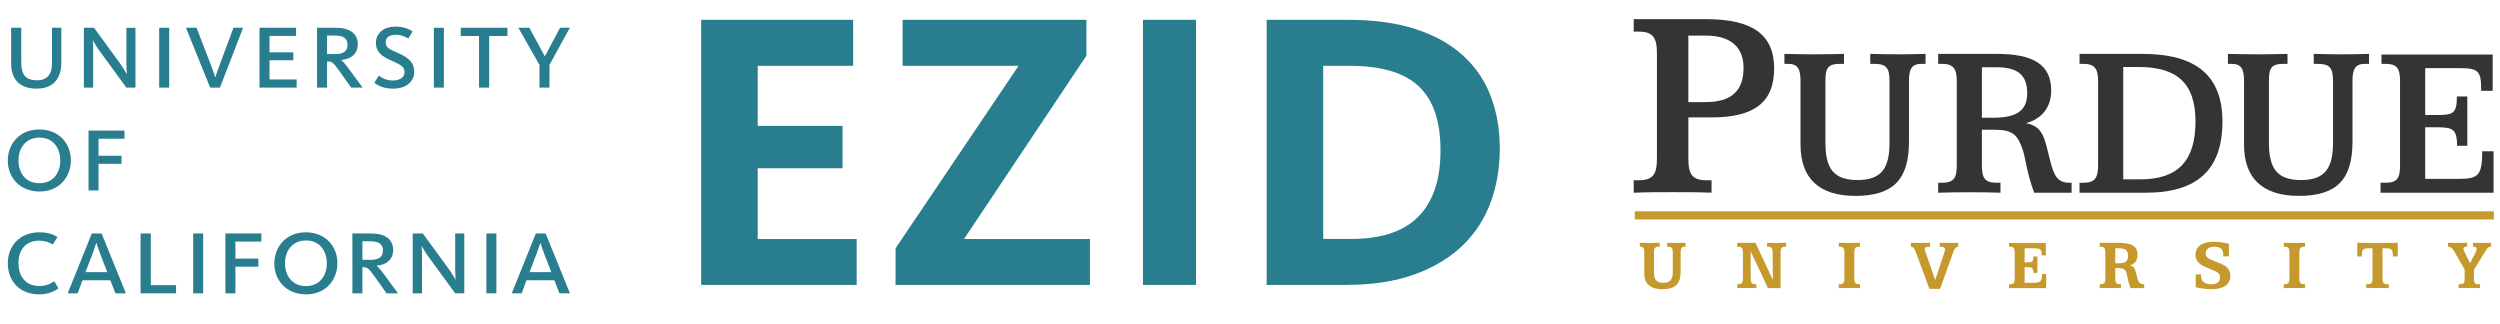
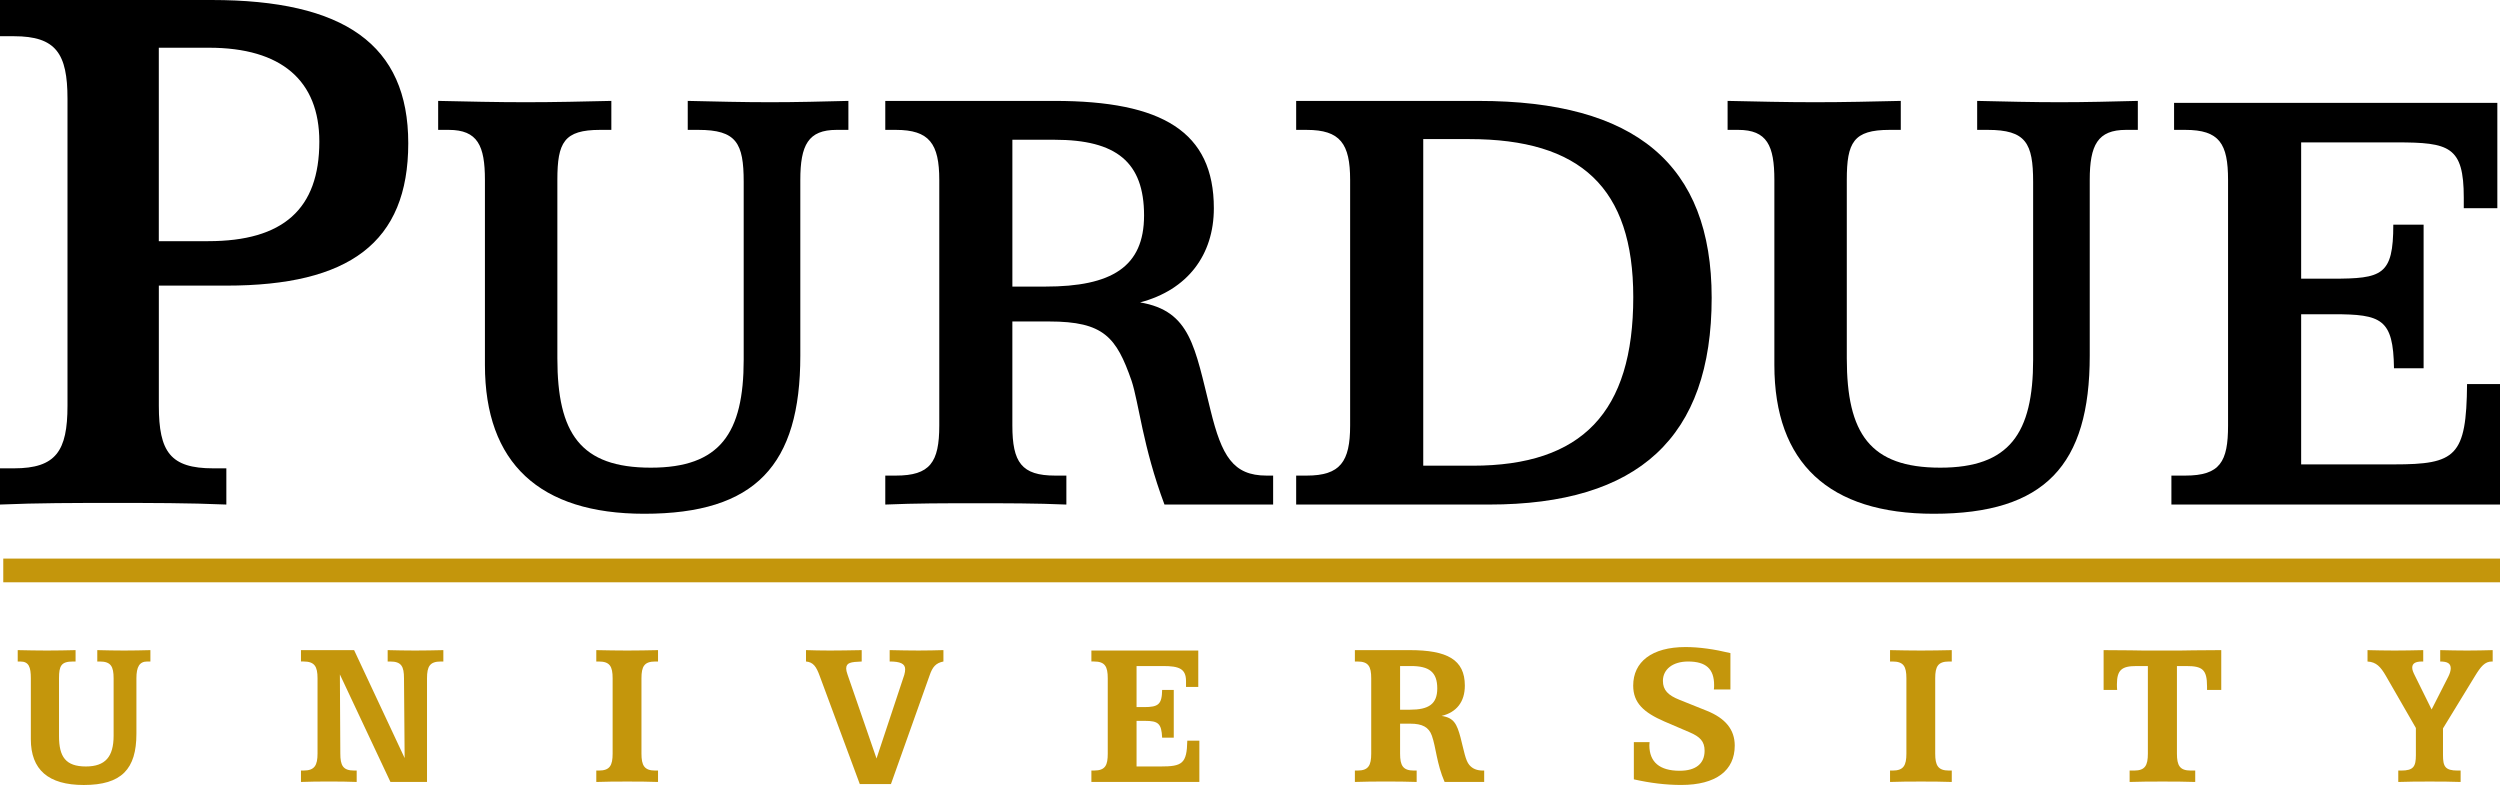
- <svg xmlns="http://www.w3.org/2000/svg" id="svg3336" height="65.282pt" width="504.62pt" version="1.1" viewBox="0 0 504.617 65.282">
-   <g fill="#287d8f">
-     <path id="path5458" d="m152.94 33.965h17.125v-8.562h-17.125v-12.125h19.262v-9.277h-30.676v53.508h31.391v-9.273h-19.977zm66.348-22.73v-7.234h-37.098v9.277h23.41l-24.836 36.84v7.391h39.238v-9.273h-25.41zm11.418 46.273h10.699v-53.508h-10.699zm64.633-46.273c-2.519-2.305-5.703-4.086-9.559-5.344-3.859-1.258-8.41-1.891-13.66-1.891h-16.445v53.508h16.043c5.305 0 9.91-0.711 13.82-2.129 3.91-1.418 7.137-3.359 9.68-5.824 2.543-2.461 4.434-5.367 5.664-8.715 1.234-3.348 1.848-6.953 1.848-10.809 0-3.856-0.602-7.375-1.809-10.563-1.203-3.188-3.062-5.934-5.582-8.234m-9.117 32.559c-3.027 3.027-7.566 4.441-13.617 4.441h-5.516v-34.957h5.113c6.371 0 11.059 1.281 14.059 4.039 3 2.758 4.5 7.039 4.5 13.039 0 5.996-1.516 10.414-4.539 13.438" />
-     <path id="path5460" d="m2.246 12.815v-7.211h2.043v6.977c0 2.586 0.965 3.621 3.176 3.621 2.09 0 3.027-1.223 3.027-3.41v-7.188h1.883v7.027c0 3.215-1.598 5.262-4.984 5.262-3.547 0-5.144-1.996-5.144-5.078" />
-     <path id="path5462" d="m16.93 5.604h2.043l5.336 7.305c0.68 0.965 1.219 2 1.246 2h0.047s-0.094-0.941-0.094-1.855v-7.449h1.832v12.078h-1.832l-5.664-7.754c-0.562-0.824-1.082-1.789-1.082-1.789h-0.023s0.07 0.801 0.07 1.551v7.992h-1.879z" />
-     <path id="path5464" d="m32.129 17.682h2.023v-12.078h-2.023z" />
-     <path id="path5466" d="m37.535 5.604h2.137l3.055 7.918c0.352 0.895 0.703 2.043 0.703 2.066h0.051c0-0.023 0.352-1.148 0.699-2.066l2.941-7.918h1.949l-4.676 12.078h-1.973z" />
-     <path id="path5468" d="m52.383 5.604v12.078h7.496v-1.645h-5.477v-3.875h4.797v-1.602h-4.797v-3.312h5.359v-1.645z" />
-     <path id="path5470" d="m63.992 5.604h3.781c2.816 0 4.441 1.148 4.441 3.336 0 2.066-1.504 2.984-3.316 3.172v0.047c0.262 0.188 0.707 0.633 1.434 1.645l2.867 3.879h-2.324l-2.445-3.457c-1.199-1.668-1.48-1.809-2.207-1.809h-0.211v5.266h-2.019zm3.734 5.309c1.691 0 2.418-0.633 2.418-1.879 0-1.27-0.797-1.855-2.535-1.855h-1.598v3.734z" />
-     <path id="path5472" d="m75.571 16.694 0.895-1.434c0.328 0.234 1.223 0.988 2.82 0.988 1.434 0 2.371-0.637 2.371-1.691 0-1.27-1.148-1.621-2.914-2.445-1.551-0.707-2.867-1.574-2.867-3.477 0-2.113 1.812-3.266 3.902-3.266 1.973 0 2.984 0.633 3.5 0.984l-0.867 1.434c-0.449-0.305-1.363-0.773-2.562-0.773-1.152 0-1.996 0.492-1.996 1.527 0 1.148 1.008 1.504 2.324 2.09 1.691 0.754 3.43 1.621 3.43 3.828 0 2.117-1.691 3.434-4.297 3.434-2.023 0-3.246-0.754-3.738-1.199" />
-     <path id="path5474" d="m87.574 17.682h2.023v-12.078h-2.023z" />
-     <path id="path5476" d="m93.004 5.604v1.668h3.688v10.41h2.047v-10.41h3.688v-1.668z" />
-     <path id="path5478" d="m113.05 5.604-3.055 5.734h-0.047l-3.106-5.734h-2.207l4.254 7.496v4.582h2.019v-4.582l4.113-7.496z" />
-     <path id="path5480" d="m1.567 32.428c0-3.316 2.324-6.297 6.367-6.297s6.367 2.91 6.367 6.223c0 3.316-2.281 6.301-6.324 6.301-4.039 0-6.41-2.914-6.41-6.227m10.598 0c0-2.492-1.387-4.656-4.188-4.656-2.793 0-4.25 2.141-4.25 4.582 0 2.492 1.41 4.629 4.207 4.629 2.797 0 4.231-2.09 4.231-4.555" />
-     <path id="path5482" d="m17.871 26.365h7.258v1.641h-5.238v3.434h4.629v1.617h-4.629v5.383h-2.019z" />
-     <path id="path5484" d="m1.567 53.139c0-3.356 2.301-6.246 6.391-6.246 1.621 0 2.699 0.352 3.641 0.961l-0.961 1.504c-0.707-0.473-1.555-0.777-2.727-0.777-2.75 0-4.184 1.906-4.184 4.488 0 2.656 1.363 4.656 4.231 4.656 1.363 0 2.277-0.449 2.984-0.965l0.844 1.43c-0.656 0.566-2.066 1.227-3.898 1.227-4.113 0-6.32-2.914-6.32-6.277" />
-     <path id="path5486" d="m18.528 47.127h1.977l4.91 12.078h-2.113l-1.035-2.633h-5.617l-0.984 2.633h-2zm3.125 7.801-1.434-3.688c-0.398-1.059-0.75-2.188-0.75-2.188h-0.047s-0.375 1.176-0.754 2.188l-1.41 3.688z" />
-     <path id="path5488" d="m28.371 47.127v12.078h7.168v-1.648h-5.098v-10.43z" />
-     <path id="path5490" d="m38.992 59.205h2.019v-12.078h-2.019z" />
-     <path id="path5492" d="m45.496 47.127v12.078h2.023v-5.383h4.629v-1.621h-4.629v-3.43h5.238v-1.645z" />
-     <path id="path5494" d="m55.367 53.186c0-3.309 2.324-6.293 6.367-6.293s6.367 2.914 6.367 6.223c0 3.316-2.277 6.301-6.32 6.301s-6.414-2.914-6.414-6.231m10.598 0c0-2.488-1.387-4.652-4.184-4.652s-4.254 2.141-4.254 4.582c0 2.492 1.414 4.629 4.207 4.629 2.797 0 4.231-2.09 4.231-4.559" />
-     <path id="path5496" d="m71.129 47.127h3.785c2.82 0 4.441 1.152 4.441 3.336 0 2.066-1.504 2.984-3.312 3.172v0.047c0.258 0.188 0.703 0.637 1.434 1.645l2.863 3.879h-2.324l-2.445-3.457c-1.195-1.668-1.48-1.809-2.207-1.809h-0.211v5.266h-2.023zm3.738 5.309c1.695 0 2.422-0.633 2.422-1.879 0-1.27-0.801-1.855-2.539-1.855h-1.598v3.734z" />
-     <path id="path5498" d="m83.301 47.127h2.043l5.336 7.309c0.68 0.961 1.223 1.996 1.246 1.996h0.047s-0.094-0.941-0.094-1.855v-7.449h1.832v12.078h-1.832l-5.664-7.754c-0.562-0.824-1.082-1.789-1.082-1.789h-0.023s0.07 0.801 0.07 1.551v7.992h-1.879z" />
-     <path id="path5500" d="m98.172 59.205h2.023v-12.078h-2.023z" />
-     <path id="path5502" d="m108.16 47.127h1.973l4.91 12.078h-2.117l-1.031-2.633h-5.617l-0.988 2.633h-1.996zm3.125 7.801-1.434-3.688c-0.402-1.059-0.754-2.188-0.754-2.188h-0.047s-0.375 1.176-0.754 2.188l-1.41 3.688z" />
-   </g>
-   <g fill="#353333">
-     <path id="path5504" d="m340.79 7.183h3.484c5.027 0 7.656 2.285 7.656 6.516 0 4.688-2.512 6.914-7.711 6.914h-3.43zm-11.031-3.316v2.516h0.973c2.914 0 3.715 1.199 3.715 4.344v21.316c0 3.141-0.801 4.344-3.715 4.344h-0.973v2.512c2.629-0.113 5.203-0.113 7.832-0.113 2.625 0 5.254 0 7.883 0.113v-2.512h-0.91c-2.973 0-3.773-1.145-3.773-4.344v-8.344h4.684c8.516 0 12.633-2.973 12.633-9.887 0-6.859-4.457-9.945-13.66-9.945z" />
-     <path id="path5506" d="m366.26 10.965c2.012 0 3.981-0.043 5.945-0.09v2.012h-0.777c-2.516 0-2.973 0.867-2.973 3.473v12.391c0 5.211 1.598 7.59 6.492 7.59 4.801 0 6.445-2.379 6.445-7.5v-12.34c0-2.699-0.504-3.613-3.152-3.613h-0.734v-2.012c1.965 0.047 3.84 0.09 5.715 0.09 1.828 0 3.656-0.043 5.441-0.09v2.012h-0.824c-1.965 0-2.516 1.051-2.516 3.473v12.207c0 7.59-3.106 10.973-10.832 10.973-7.269 0-11.062-3.519-11.062-10.332v-12.848c0-2.375-0.504-3.473-2.516-3.473h-0.734v-2.012c2.059 0.047 4.07 0.09 6.082 0.09" />
-     <path id="path5508" d="m400.04 13.574h2.926c4.297 0 6.219 1.555 6.219 5.254 0 3.566-2.242 4.938-6.859 4.938h-2.285zm-8.824-2.699v2.012h0.734c2.328 0 3.016 0.957 3.016 3.477v17.051c0 2.559-0.641 3.473-3.016 3.473h-0.734v2.012c2.105-0.09 4.16-0.09 6.262-0.09 2.105 0 4.207 0 6.312 0.09v-2.012h-0.777c-2.332 0-2.973-0.914-2.973-3.473v-7.223h2.559c3.797 0 4.664 1.094 5.715 4.113 0.504 1.508 0.777 4.574 2.285 8.594h7.547v-2.012h-0.461c-2.328 0-3.106-1.371-3.883-4.523-1.098-4.391-1.371-6.906-4.891-7.5 3.289-0.867 5.117-3.289 5.117-6.535 0-5.305-3.567-7.453-11.062-7.453z" />
-     <path id="path5510" d="m428.57 13.527h3.199c7.727 0 11.383 3.383 11.383 10.969 0 8.004-3.566 11.707-11.152 11.707h-3.43zm-8.824-2.652v2.012h0.731c2.332 0 3.016 0.961 3.016 3.473v17.055c0 2.516-0.684 3.477-3.016 3.477h-0.731v2.008h13.394c10.379 0 15.453-4.664 15.453-14.355 0-9.277-5.301-13.668-16.184-13.668z" />
-     <path id="path5512" d="m455.78 10.965c2.012 0 3.981-0.043 5.945-0.09v2.012h-0.777c-2.516 0-2.973 0.867-2.973 3.473v12.391c0 5.211 1.598 7.59 6.492 7.59 4.801 0 6.445-2.379 6.445-7.5v-12.34c0-2.699-0.504-3.613-3.152-3.613h-0.734v-2.012c1.969 0.047 3.844 0.09 5.719 0.09 1.824 0 3.652-0.043 5.438-0.09v2.012h-0.82c-1.969 0-2.519 1.051-2.519 3.473v12.207c0 7.59-3.106 10.973-10.832 10.973-7.27 0-11.062-3.519-11.062-10.332v-12.848c0-2.375-0.504-3.473-2.516-3.473h-0.734v-2.012c2.059 0.047 4.07 0.09 6.082 0.09" />
-     <path id="path5514" d="m503.14 11.012v7.316h-2.332v-0.734c0-3.566-1.008-3.84-4.664-3.84h-6.625v9.465h2.148c3.473 0 4.25-0.23 4.25-3.75h2.102v9.965h-2.055c-0.047-3.426-0.871-3.746-4.207-3.746h-2.238v10.422h6.445c4.297 0 5.027-0.547 5.07-5.578h2.289v8.367h-22.812v-2.008h0.961c2.422 0 2.969-0.961 2.969-3.477v-17.055c0-2.512-0.59-3.473-2.969-3.473h-0.777v-1.875z" />
-   </g>
-   <g fill="#c5992b">
-     <path id="path5516" d="m333.02 49.035c0.672 0 1.344-0.016 1.988-0.027v0.789h-0.18c-0.82 0-0.973 0.301-0.973 1.164v4.019c0 1.43 0.465 2.106 1.867 2.106 1.359 0 1.926-0.688 1.926-2.137v-3.988c0-0.82-0.195-1.164-0.953-1.164h-0.18v-0.789c0.641 0.012 1.254 0.027 1.867 0.027 0.625 0 1.223-0.016 1.82-0.027v0.789h-0.223c-0.539 0-0.75 0.375-0.75 1.164v3.852c0 2.449-1.027 3.555-3.656 3.555-2.465 0-3.676-1.059-3.676-3.18v-4.227c0-0.777-0.133-1.164-0.73-1.164h-0.18v-0.789c0.688 0.012 1.375 0.027 2.031 0.027" />
-     <path id="path5518" d="m354.34 49.008 3.512 7.492-0.047-5.539c0-0.82-0.18-1.164-0.953-1.164h-0.18v-0.789c0.641 0.016 1.266 0.027 1.91 0.027 0.656 0 1.301-0.012 1.957-0.027v0.789h-0.18c-0.762 0-0.957 0.344-0.957 1.164v7.199h-2.539l-3.508-7.465 0.027 5.492c0 0.824 0.184 1.18 0.957 1.18h0.18v0.793c-0.641-0.031-1.285-0.031-1.926-0.031s-1.285 0-1.941 0.031v-0.793h0.18c0.762 0 0.969-0.355 0.969-1.18v-5.227c0-0.82-0.207-1.164-0.969-1.164h-0.18v-0.789z" />
-     <path id="path5520" d="m373.3 49.035c0.703 0 1.418-0.016 2.137-0.027v0.789h-0.195c-0.762 0-0.957 0.344-0.957 1.164v5.227c0 0.824 0.195 1.18 0.957 1.18h0.195v0.793c-0.719-0.031-1.434-0.031-2.137-0.031-0.715 0-1.434 0-2.148 0.031v-0.793h0.176c0.766 0 0.957-0.355 0.957-1.18v-5.227c0-0.82-0.191-1.164-0.957-1.164h-0.176v-0.789c0.715 0.012 1.433 0.027 2.148 0.027" />
-     <path id="path5522" d="m387.37 49.035c0.644 0 1.391-0.016 2.211-0.027v0.789c-0.762 0.031-1.078 0.074-1.078 0.492 0 0.105 0.035 0.238 0.094 0.406l2.016 5.836 1.926-5.809c0.043-0.148 0.059-0.285 0.059-0.387 0-0.391-0.344-0.539-1.074-0.539v-0.789c0.715 0.012 1.375 0.027 2 0.027 0.613 0 1.195-0.016 1.73-0.027v0.789c-0.535 0.105-0.758 0.387-0.953 0.957l-2.688 7.555h-2.164l-2.781-7.496c-0.234-0.656-0.445-0.969-0.953-1.016v-0.789c0.465 0.012 1.016 0.027 1.656 0.027" />
-     <path id="path5524" d="m412.95 49.035v2.523h-0.852v-0.402c0-0.867-0.492-1.047-1.598-1.047h-1.836v2.852h0.519c0.988 0 1.242-0.18 1.258-1.191h0.805v3.312h-0.805c-0.047-0.984-0.27-1.164-1.195-1.164h-0.582v3.168h1.672c1.492 0 1.82-0.195 1.852-1.793h0.836v2.867h-7.496v-0.793h0.18c0.805 0 0.953-0.387 0.953-1.18v-5.227c0-0.82-0.191-1.164-0.953-1.164h-0.18v-0.762z" />
-     <path id="path5526" d="m426.96 50.113h0.762c1.254 0 1.82 0.414 1.82 1.551 0 1.09-0.598 1.477-1.895 1.477h-0.688zm-3.137-1.105v0.789h0.18c0.762 0 0.953 0.344 0.953 1.164v5.231c0 0.82-0.191 1.176-0.953 1.176h-0.18v0.793c0.719-0.031 1.434-0.031 2.148-0.031 0.707 0 1.422 0 2.141 0.031v-0.793h-0.195c-0.762 0-0.957-0.355-0.957-1.176v-2.078h0.719c0.82 0 1.281 0.238 1.492 0.836 0.285 0.793 0.328 1.941 0.879 3.211h2.75v-0.793h-0.074c-0.418 0-0.731-0.117-0.957-0.387-0.27-0.312-0.375-0.984-0.613-1.914-0.25-0.938-0.461-1.371-1.312-1.492 1.043-0.25 1.613-0.984 1.613-2.102 0-1.809-1.227-2.465-3.84-2.465z" />
-     <path id="path5528" d="m449.9 51.738h-1.152c0.016-0.105 0.016-0.211 0.016-0.301 0-1.133-0.566-1.641-1.805-1.641-1.078 0-1.746 0.551-1.746 1.344 0 0.645 0.359 1 1.148 1.316l1.895 0.762c1.301 0.523 1.941 1.312 1.941 2.418 0 1.73-1.297 2.731-3.715 2.731-1.062 0-2.168-0.133-3.289-0.387v-2.582h1.094c0 0.074-0.016 0.148-0.016 0.207 0 1.18 0.715 1.777 2.106 1.777 1.121 0 1.73-0.492 1.73-1.391 0-0.641-0.312-0.969-1.047-1.281l-1.746-0.75c-1.445-0.625-2.164-1.297-2.164-2.488 0-1.645 1.281-2.676 3.633-2.676 0.953 0 2 0.148 3.117 0.418z" />
-     <path id="path5530" d="m463.13 49.035c0.703 0 1.418-0.016 2.137-0.027v0.789h-0.195c-0.762 0-0.957 0.344-0.957 1.164v5.227c0 0.824 0.195 1.18 0.957 1.18h0.195v0.793c-0.719-0.031-1.434-0.031-2.137-0.031-0.715 0-1.434 0-2.152 0.031v-0.793h0.184c0.758 0 0.953-0.355 0.953-1.18v-5.227c0-0.82-0.195-1.164-0.953-1.164h-0.184v-0.789c0.719 0.012 1.438 0.027 2.152 0.027" />
-     <path id="path5532" d="m478.59 49.035h2.523c0.312 0 1.27-0.027 2.867-0.027v2.762h-0.988v-0.242c0-1.18-0.328-1.418-1.434-1.418h-0.656v6.078c0 0.824 0.195 1.18 0.957 1.18h0.312v0.793c-0.762-0.031-1.523-0.031-2.269-0.031-0.762 0-1.523 0-2.285 0.031v-0.793h0.312c0.766 0 0.957-0.355 0.957-1.18v-6.078h-0.805c-1.004 0-1.348 0.27-1.348 1.273 0 0.117 0 0.234 0.02 0.387h-0.942v-2.762c1.551 0 2.477 0.027 2.777 0.027" />
-     <path id="path5534" d="m496.01 49.035c0.641 0 1.312-0.016 1.984-0.027v0.789h-0.074c-0.476 0-0.688 0.137-0.688 0.434 0 0.148 0.074 0.328 0.18 0.535l1.164 2.363 1.164-2.285c0.105-0.211 0.168-0.422 0.168-0.57 0-0.34-0.227-0.477-0.734-0.477v-0.789c0.645 0.012 1.258 0.027 1.867 0.027 0.598 0 1.195-0.016 1.777-0.027v0.789h-0.059c-0.48 0-0.762 0.344-1.164 1l-2.227 3.644v1.852c0 0.793 0.148 1.074 1.016 1.074h0.207v0.793c-0.699-0.031-1.418-0.031-2.148-0.031-0.719 0-1.449 0-2.18 0.031v-0.793h0.211c0.848 0 1.012-0.281 1.012-1.074v-1.883l-2.09-3.629c-0.355-0.609-0.656-0.953-1.27-0.984v-0.789c0.613 0.012 1.242 0.027 1.883 0.027" />
-     <path id="path5536" d="m329.98 44.297h173.39v-1.645h-173.39z" />
-   </g>
+ <svg xmlns="http://www.w3.org/2000/svg" version="1.1" id="Layer_1" x="0px" y="0px" width="173.572px" height="54.5px" viewBox="0 0 173.572 54.5" enable-background="new 0 0 173.572 54.5" xml:space="preserve">
+   <path d="M0,0v2.515h0.972c2.914,0,3.714,1.2,3.714,4.342v21.316c0,3.144-0.8,4.343-3.714,4.343H0v2.514  c2.629-0.112,5.2-0.112,7.829-0.112c2.628,0,5.257,0,7.886,0.112v-2.514h-0.914c-2.972,0-3.773-1.143-3.773-4.343V19.83h4.688  c8.514,0,12.629-2.972,12.629-9.887C28.344,3.086,23.887,0,14.686,0H0z M11.027,3.314h3.487c5.028,0,7.657,2.286,7.657,6.516  c0,4.686-2.514,6.914-7.714,6.914h-3.431V3.314z" />
+   <path d="M36.503,7.097c2.012,0,3.978-0.046,5.942-0.092v2.012h-0.776c-2.515,0-2.972,0.869-2.972,3.475V24.88  c0,5.211,1.6,7.59,6.49,7.59c4.801,0,6.447-2.379,6.447-7.499V12.629c0-2.698-0.503-3.612-3.154-3.612h-0.731V7.005  c1.965,0.046,3.841,0.092,5.714,0.092c1.829,0,3.657-0.046,5.44-0.092v2.012H58.08c-1.964,0-2.515,1.051-2.515,3.475v12.205  c0,7.59-3.107,10.973-10.835,10.973c-7.268,0-11.062-3.52-11.062-10.332V12.492c0-2.378-0.504-3.475-2.516-3.475h-0.731V7.005  C32.479,7.051,34.491,7.097,36.503,7.097" />
+   <path d="M61.464,7.005v2.012h0.731c2.331,0,3.018,0.959,3.018,3.475v17.053c0,2.56-0.641,3.475-3.018,3.475h-0.731v2.011  c2.103-0.091,4.16-0.091,6.263-0.091s4.206,0,6.31,0.091V33.02H73.26c-2.332,0-2.973-0.915-2.973-3.475V22.32h2.561  c3.795,0,4.663,1.097,5.715,4.114c0.502,1.51,0.777,4.573,2.285,8.596h7.544V33.02h-0.458c-2.331,0-3.109-1.372-3.885-4.526  c-1.1-4.39-1.372-6.904-4.893-7.498c3.291-0.869,5.12-3.292,5.12-6.538c0-5.303-3.565-7.452-11.063-7.452H61.464z M70.287,9.703  h2.926c4.298,0,6.218,1.555,6.218,5.257c0,3.566-2.24,4.937-6.857,4.937h-2.286V9.703z" />
+   <path d="M89.991,7.006v2.012h0.73c2.332,0,3.017,0.959,3.017,3.474v17.054c0,2.513-0.685,3.474-3.017,3.474h-0.73v2.01h13.394  c10.378,0,15.454-4.662,15.454-14.354c0-9.28-5.303-13.669-16.185-13.669H89.991z M98.814,9.657h3.198  c7.728,0,11.384,3.383,11.384,10.972c0,8.001-3.565,11.704-11.151,11.704h-3.431V9.657z" />
+   <path d="M126.026,7.097c2.012,0,3.978-0.046,5.943-0.092v2.012h-0.777c-2.513,0-2.971,0.869-2.971,3.475V24.88  c0,5.211,1.599,7.59,6.491,7.59c4.8,0,6.446-2.379,6.446-7.499V12.629c0-2.698-0.504-3.612-3.154-3.612h-0.732V7.005  c1.967,0.046,3.841,0.092,5.716,0.092c1.828,0,3.655-0.046,5.439-0.092v2.012h-0.821c-1.967,0-2.518,1.051-2.518,3.475v12.205  c0,7.59-3.107,10.973-10.833,10.973c-7.271,0-11.063-3.52-11.063-10.332V12.492c0-2.378-0.503-3.475-2.514-3.475h-0.733V7.005  C122.002,7.051,124.014,7.097,126.026,7.097" />
+   <path d="M173.387,7.143v7.314h-2.33v-0.731c0-3.566-1.007-3.84-4.664-3.84h-6.627v9.463h2.149c3.474,0,4.249-0.229,4.249-3.749  h2.104v9.966h-2.056c-0.048-3.428-0.869-3.749-4.207-3.749h-2.239v10.425h6.446c4.296,0,5.029-0.549,5.073-5.578h2.287v8.366  h-22.814V33.02h0.961c2.422,0,2.972-0.961,2.972-3.475V12.492c0-2.515-0.593-3.475-2.972-3.475h-0.776V7.143H173.387z" />
+   <path fill="#C4960C" d="M3.26,45.166c0.673,0,1.345-0.014,1.987-0.029v0.791h-0.18c-0.82,0-0.97,0.299-0.97,1.164v4.018  c0,1.434,0.462,2.105,1.866,2.105c1.358,0,1.925-0.686,1.925-2.135v-3.988c0-0.82-0.193-1.164-0.954-1.164h-0.18v-0.791  c0.643,0.016,1.254,0.029,1.866,0.029c0.627,0,1.224-0.014,1.822-0.029v0.791H10.22c-0.538,0-0.749,0.373-0.749,1.164v3.854  c0,2.447-1.028,3.555-3.656,3.555c-2.464,0-3.674-1.062-3.674-3.18v-4.229c0-0.775-0.135-1.164-0.731-1.164H1.23v-0.791  C1.915,45.152,2.604,45.166,3.26,45.166" />
+   <path fill="#C4960C" d="M24.585,45.137l3.509,7.495l-0.045-5.54c0-0.82-0.178-1.164-0.955-1.164h-0.179v-0.791  c0.642,0.016,1.268,0.029,1.911,0.029c0.656,0,1.3-0.014,1.955-0.029v0.791h-0.179c-0.762,0-0.955,0.344-0.955,1.164v7.198h-2.539  l-3.51-7.465l0.03,5.495c0,0.82,0.18,1.178,0.956,1.178h0.18v0.792c-0.643-0.029-1.285-0.029-1.927-0.029  c-0.643,0-1.284,0-1.941,0.029v-0.792h0.18c0.762,0,0.97-0.357,0.97-1.178v-5.229c0-0.82-0.208-1.164-0.97-1.164h-0.18v-0.791  H24.585z" />
+   <path fill="#C4960C" d="M43.549,45.166c0.701,0,1.419-0.014,2.137-0.029v0.791h-0.194c-0.762,0-0.956,0.344-0.956,1.164v5.229  c0,0.82,0.194,1.178,0.956,1.178h0.194v0.792c-0.718-0.029-1.436-0.029-2.137-0.029c-0.716,0-1.433,0-2.149,0.029v-0.792h0.179  c0.762,0,0.955-0.357,0.955-1.178v-5.229c0-0.82-0.193-1.164-0.955-1.164h-0.179v-0.791C42.116,45.152,42.833,45.166,43.549,45.166" />
+   <path fill="#C4960C" d="M57.616,45.166c0.642,0,1.389-0.014,2.211-0.029v0.791c-0.763,0.031-1.077,0.075-1.077,0.493  c0,0.104,0.032,0.238,0.09,0.404l2.016,5.837l1.928-5.809c0.045-0.149,0.06-0.283,0.06-0.389c0-0.388-0.344-0.537-1.076-0.537  v-0.791c0.718,0.016,1.374,0.029,2.001,0.029c0.614,0,1.195-0.014,1.732-0.029v0.791c-0.537,0.105-0.761,0.389-0.956,0.955  l-2.688,7.557h-2.162l-2.779-7.496c-0.238-0.657-0.448-0.971-0.956-1.016v-0.791C56.422,45.152,56.974,45.166,57.616,45.166" />
+   <path fill="#C4960C" d="M83.195,45.166v2.525h-0.851v-0.404c0-0.866-0.493-1.045-1.598-1.045h-1.836v2.851h0.521  c0.986,0,1.24-0.179,1.255-1.194h0.807v3.315h-0.807c-0.045-0.985-0.269-1.165-1.193-1.165h-0.583v3.166h1.673  c1.493,0,1.82-0.193,1.85-1.791h0.837v2.866h-7.496v-0.792h0.181c0.806,0,0.955-0.389,0.955-1.178v-5.229  c0-0.82-0.194-1.164-0.955-1.164h-0.181v-0.762H83.195z" />
+   <path fill="#C4960C" d="M94.068,45.137v0.791h0.18c0.761,0,0.954,0.343,0.954,1.164v5.229c0,0.821-0.193,1.178-0.954,1.178h-0.18  v0.791c0.718-0.029,1.436-0.029,2.15-0.029c0.704,0,1.421,0,2.139,0.029v-0.791h-0.196c-0.761,0-0.955-0.356-0.955-1.178v-2.077  h0.717c0.819,0,1.283,0.239,1.491,0.837c0.285,0.791,0.331,1.941,0.883,3.209h2.748v-0.791h-0.075c-0.417,0-0.731-0.119-0.956-0.388  c-0.269-0.312-0.373-0.985-0.612-1.912c-0.253-0.938-0.463-1.372-1.315-1.493c1.046-0.252,1.615-0.984,1.615-2.103  c0-1.81-1.227-2.466-3.84-2.466H94.068z M97.206,46.242h0.762c1.254,0,1.82,0.417,1.82,1.553c0,1.09-0.598,1.479-1.896,1.479h-0.686  V46.242z" />
+   <path fill="#C4960C" d="M120.142,47.871h-1.151c0.018-0.105,0.018-0.211,0.018-0.302c0-1.133-0.567-1.641-1.807-1.641  c-1.076,0-1.748,0.552-1.748,1.343c0,0.643,0.359,1.001,1.15,1.316l1.896,0.761c1.299,0.522,1.941,1.312,1.941,2.418  c0,1.731-1.298,2.733-3.717,2.733c-1.06,0-2.165-0.135-3.288-0.39v-2.583h1.093c0,0.076-0.016,0.15-0.016,0.21  c0,1.179,0.716,1.777,2.105,1.777c1.121,0,1.73-0.494,1.73-1.39c0-0.644-0.312-0.971-1.045-1.283l-1.745-0.748  c-1.449-0.629-2.167-1.299-2.167-2.491c0-1.644,1.284-2.677,3.632-2.677c0.954,0,2,0.15,3.118,0.42V47.871z" />
+   <path fill="#C4960C" d="M133.373,45.166c0.702,0,1.418-0.014,2.136-0.029v0.791h-0.193c-0.764,0-0.957,0.344-0.957,1.164v5.229  c0,0.82,0.193,1.178,0.957,1.178h0.193v0.792c-0.718-0.029-1.434-0.029-2.136-0.029c-0.716,0-1.432,0-2.15,0.029v-0.792h0.181  c0.76,0,0.955-0.357,0.955-1.178v-5.229c0-0.82-0.195-1.164-0.955-1.164h-0.181v-0.791  C131.941,45.152,132.657,45.166,133.373,45.166" />
+   <path fill="#C4960C" d="M148.829,45.166h2.523c0.312,0,1.269-0.029,2.867-0.029v2.762h-0.987v-0.239  c0-1.179-0.328-1.417-1.432-1.417h-0.658v6.078c0,0.82,0.193,1.178,0.956,1.178h0.314v0.792c-0.762-0.029-1.524-0.029-2.271-0.029  c-0.761,0-1.521,0-2.284,0.029v-0.792h0.314c0.763,0,0.953-0.357,0.953-1.178v-6.078h-0.805c-1.001,0-1.344,0.268-1.344,1.27  c0,0.119,0,0.237,0.016,0.387h-0.94v-2.762C147.604,45.137,148.53,45.166,148.829,45.166" />
+   <path fill="#C4960C" d="M166.255,45.166c0.642,0,1.314-0.014,1.987-0.029v0.791h-0.076c-0.477,0-0.688,0.135-0.688,0.434  c0,0.148,0.074,0.328,0.18,0.537l1.166,2.36l1.162-2.286c0.105-0.207,0.166-0.419,0.166-0.566c0-0.344-0.225-0.479-0.731-0.479  v-0.791c0.643,0.016,1.255,0.029,1.864,0.029c0.601,0,1.196-0.014,1.779-0.029v0.791h-0.06c-0.479,0-0.763,0.344-1.163,0.999  l-2.227,3.644v1.854c0,0.791,0.149,1.074,1.016,1.074h0.208v0.792c-0.702-0.029-1.418-0.029-2.151-0.029  c-0.716,0-1.447,0-2.178,0.029v-0.792h0.209c0.851,0,1.014-0.283,1.014-1.074v-1.881l-2.089-3.629  c-0.356-0.613-0.659-0.955-1.269-0.986v-0.791C164.984,45.152,165.613,45.166,166.255,45.166" />
+   <rect x="0.227" y="38.782" fill="#C4960C" width="173.392" height="1.646" />
+   <g>
+ </g>
+   <g>
+ </g>
+   <g>
+ </g>
+   <g>
+ </g>
+   <g>
+ </g>
+   <g>
+ </g>
</svg>
